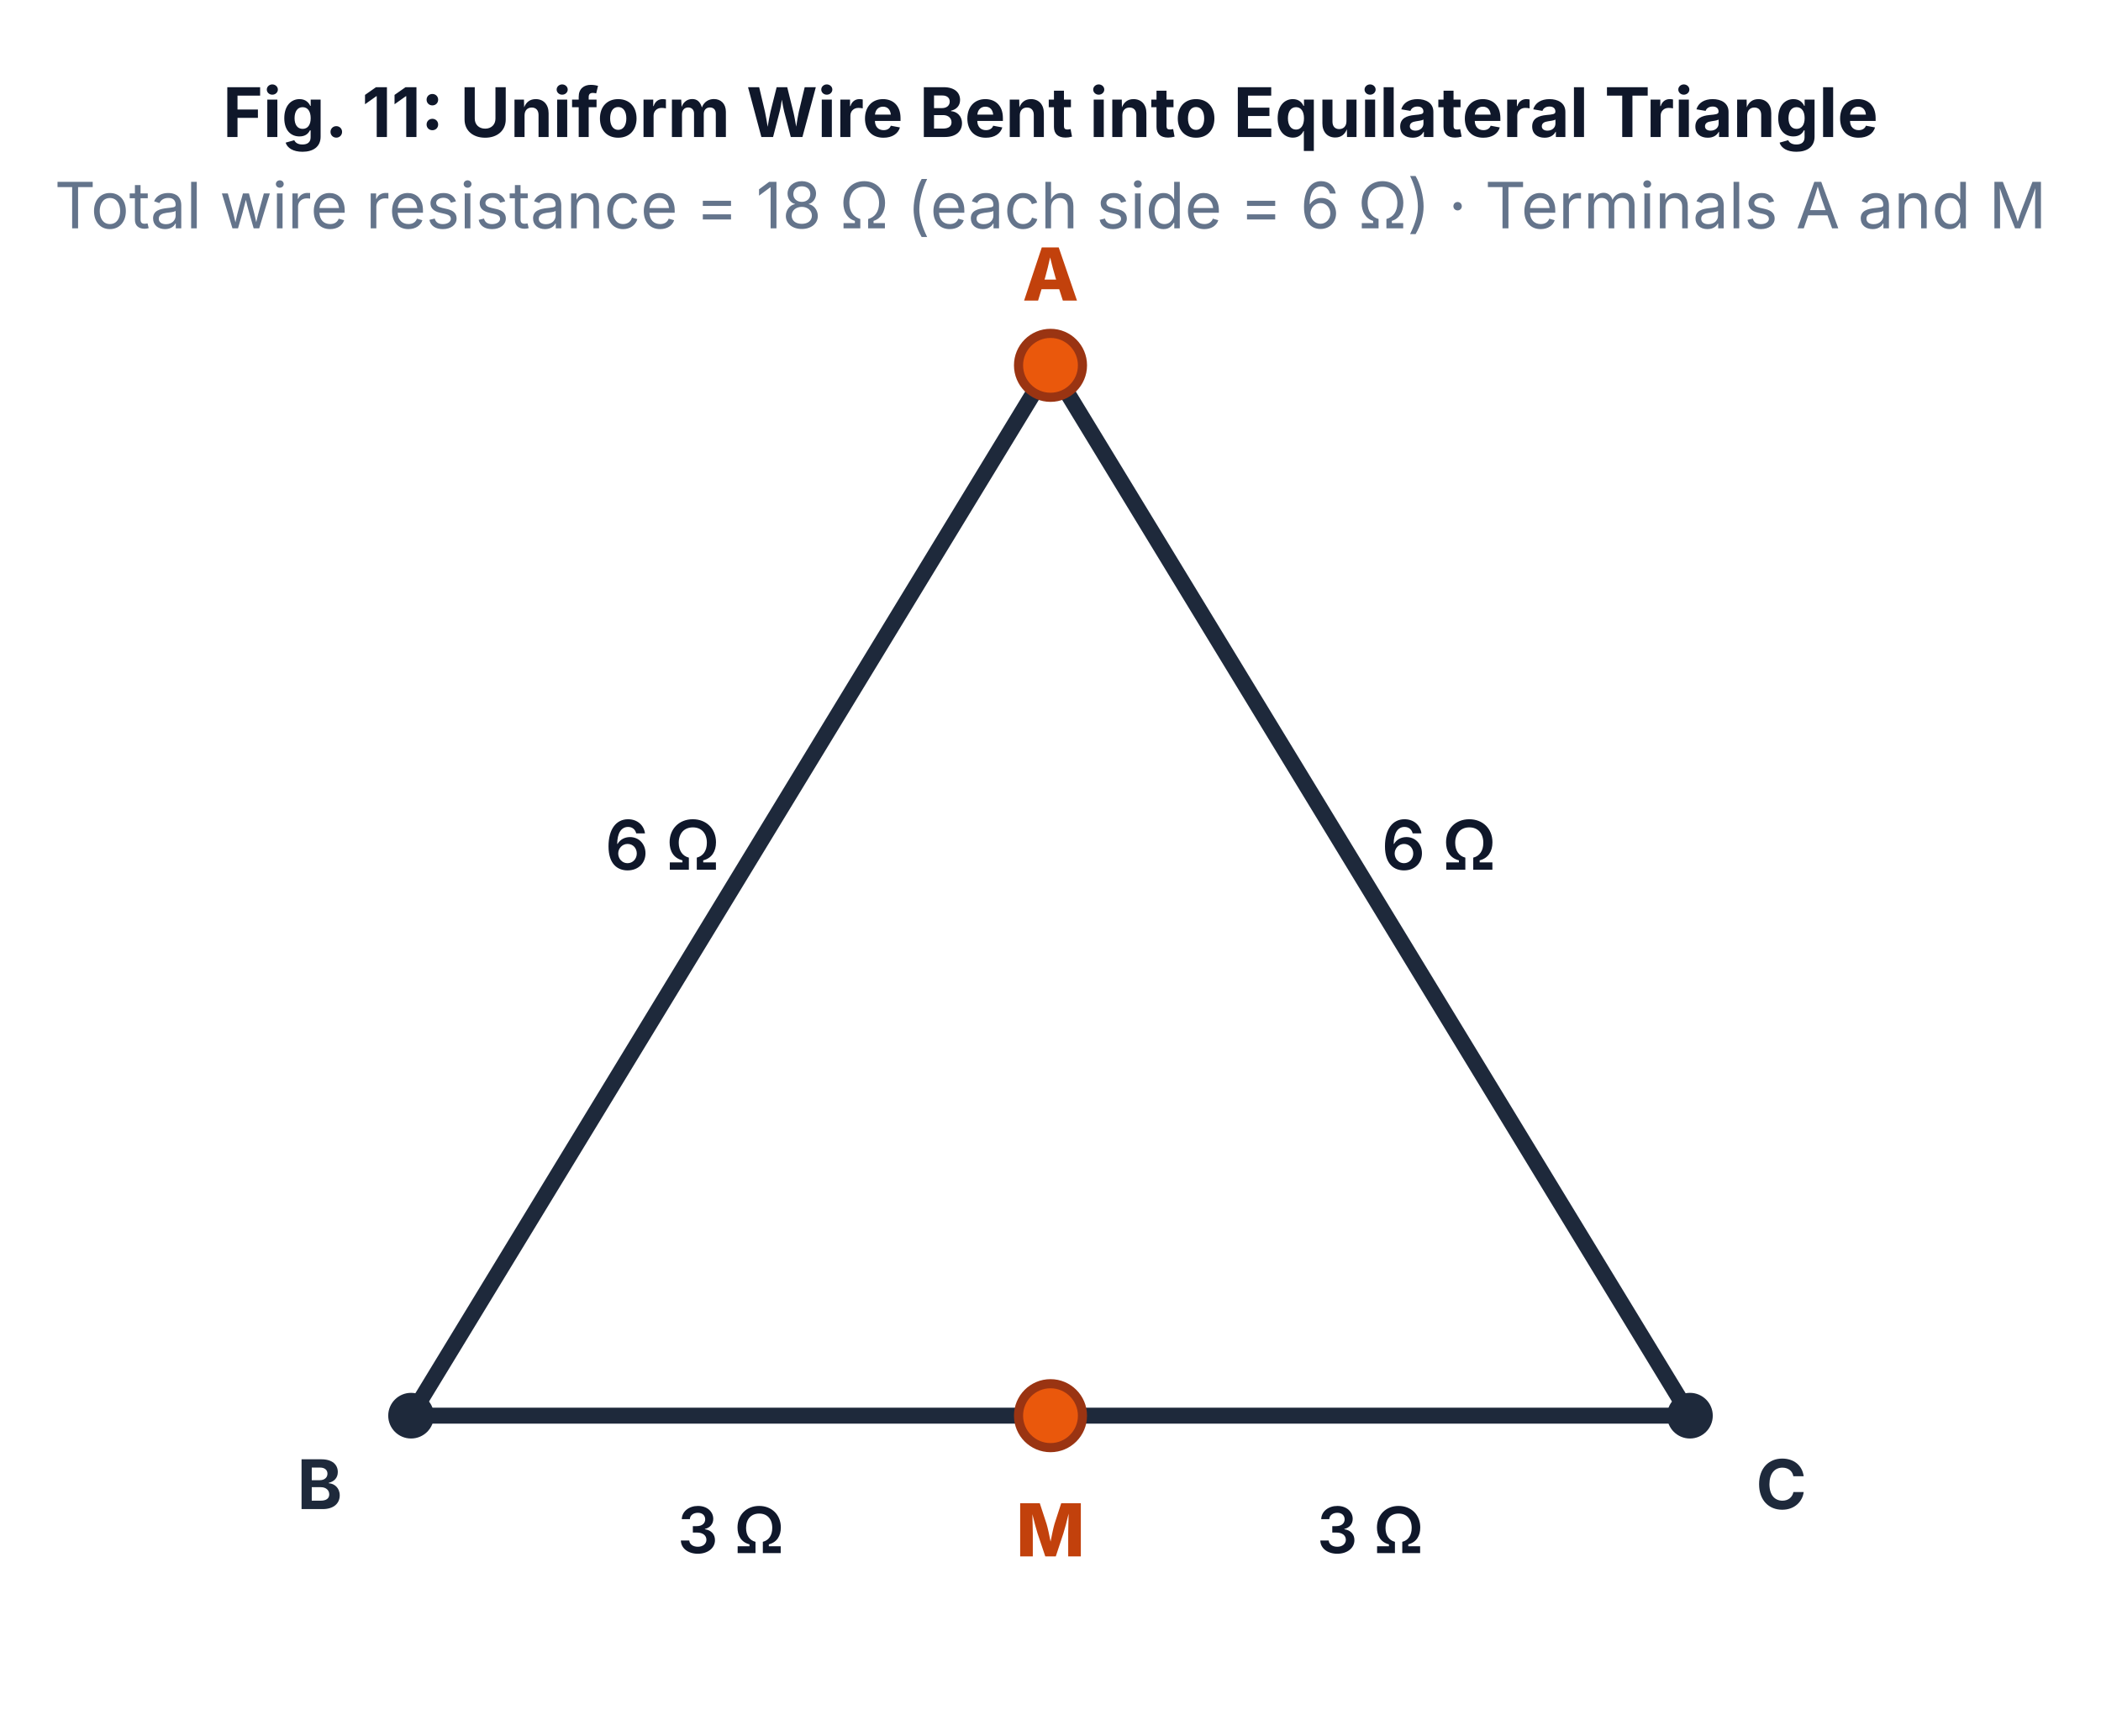
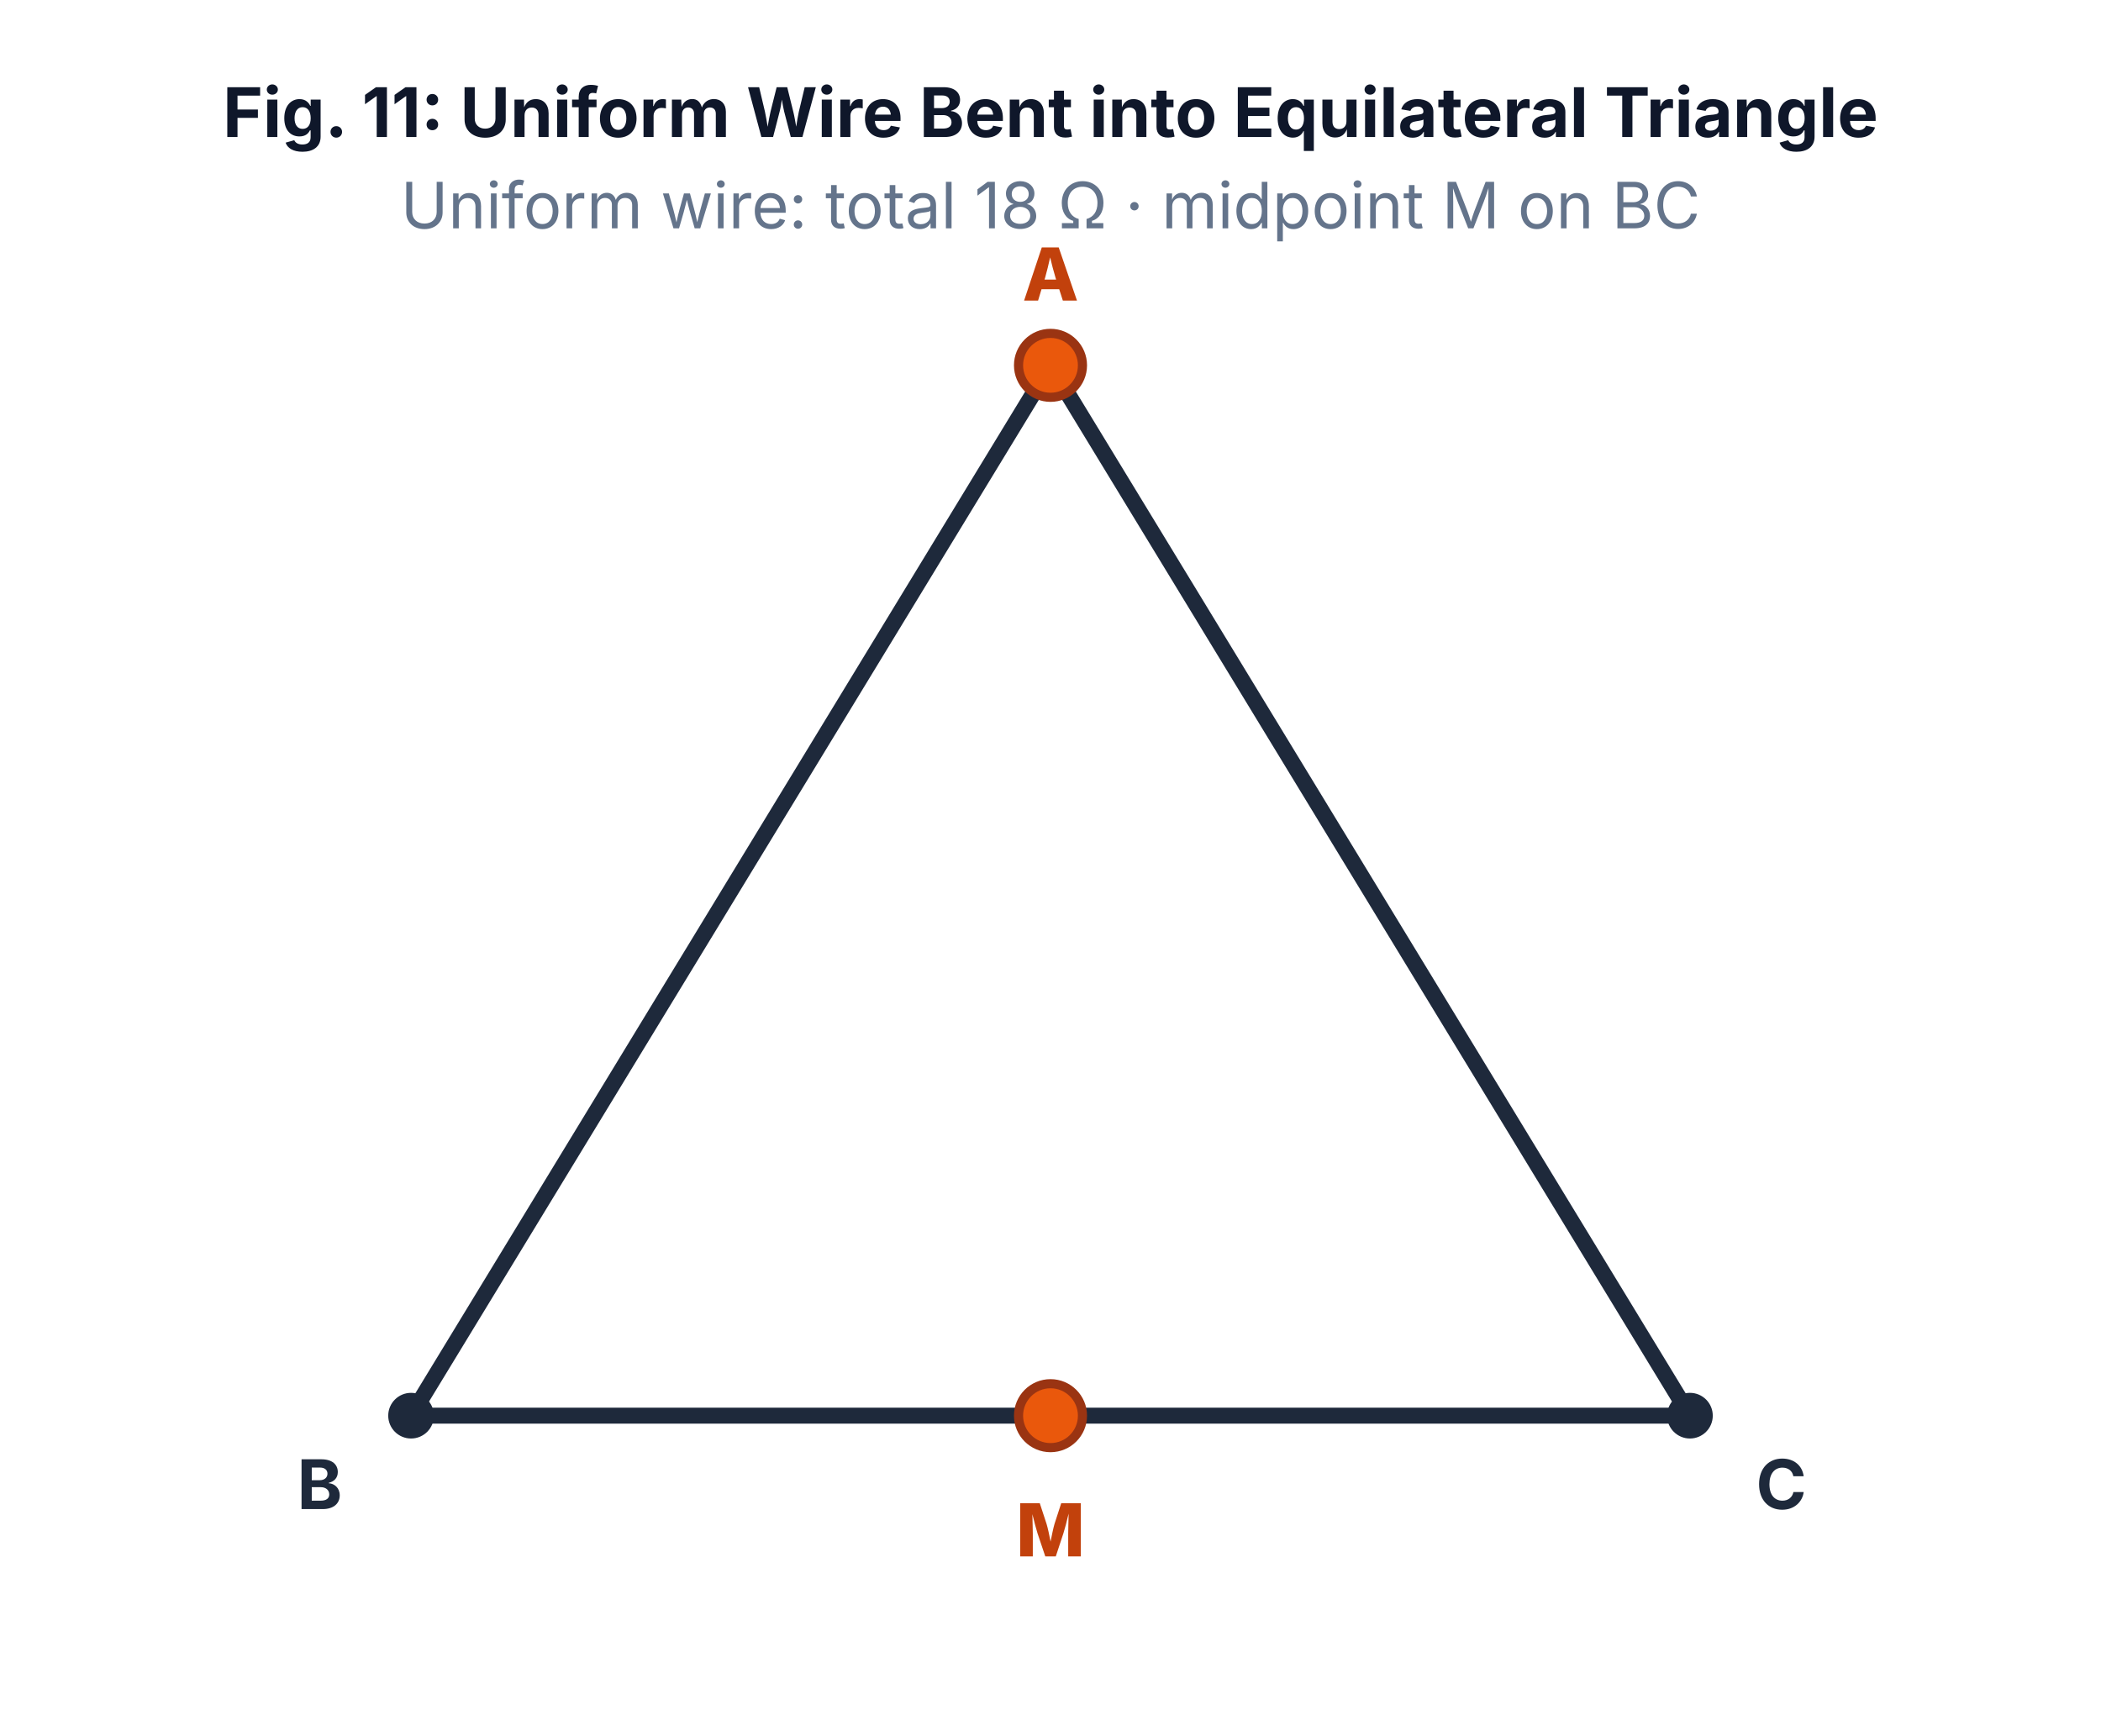
<svg xmlns="http://www.w3.org/2000/svg" viewBox="0 0 460 380" width="100%" height="100%" style="background:#ffffff; border:1.5px solid #cbd5e1; border-radius:10px;">
  <style>
    .wire { stroke: #1e293b; stroke-width: 2.5; stroke-linecap: round; stroke-linejoin: round; fill: none; }
    .dash-wire { stroke: #64748b; stroke-width: 2; stroke-dasharray: 5,4; fill: none; }
    .res-box { fill: #f8fafc; stroke: #0f172a; stroke-width: 2; rx: 4; }
    .res-lbl { font-family: system-ui, -apple-system, sans-serif; font-size: 14px; font-weight: 600; fill: #0f172a; text-anchor: middle; dominant-baseline: central; }
    .node-pt { fill: #1e293b; }
    .term-pt { fill: #ea580c; stroke: #9a3412; stroke-width: 2; }
    .term-lbl { font-family: system-ui, -apple-system, sans-serif; font-size: 16px; font-weight: 800; fill: #c2410c; text-anchor: middle; dominant-baseline: central; }
    .node-lbl { font-family: system-ui, -apple-system, sans-serif; font-size: 15px; font-weight: 700; fill: #1e293b; text-anchor: middle; dominant-baseline: central; }
    .diag-title { font-family: system-ui, -apple-system, sans-serif; font-size: 15px; font-weight: 700; fill: #0f172a; text-anchor: middle; }
    .diag-sub { font-family: system-ui, -apple-system, sans-serif; font-size: 14px; fill: #64748b; text-anchor: middle; }
  </style>
  <text x="230" y="30" class="diag-title">Fig. 11: Uniform Wire Bent into Equilateral Triangle</text>
-   <text x="230" y="50" class="diag-sub">Total wire resistance = 18 Ω (each side = 6 Ω) · Terminals A and M</text>
+   <text x="230" y="50" class="diag-sub">Uniform wire: total 18 Ω · midpoint M on BC</text>
  <line x1="230" y1="80" x2="90" y2="310" class="wire" style="stroke-width:3.5;" />
  <line x1="230" y1="80" x2="370" y2="310" class="wire" style="stroke-width:3.5;" />
  <line x1="90" y1="310" x2="370" y2="310" class="wire" style="stroke-width:3.5;" />
-   <text x="145" y="185" class="res-lbl" style="font-size:15px;">6 Ω</text>
-   <text x="315" y="185" class="res-lbl" style="font-size:15px;">6 Ω</text>
-   <text x="160" y="335" class="res-lbl">3 Ω</text>
-   <text x="300" y="335" class="res-lbl">3 Ω</text>
  <circle cx="90" cy="310" r="5" class="node-pt" />
  <text x="70" y="325" class="node-lbl">B</text>
  <circle cx="370" cy="310" r="5" class="node-pt" />
  <text x="390" y="325" class="node-lbl">C</text>
  <circle cx="230" cy="80" r="7" class="term-pt" />
  <text x="230" y="60" class="term-lbl">A</text>
  <circle cx="230" cy="310" r="7" class="term-pt" />
  <text x="230" y="335" class="term-lbl">M</text>
</svg>
